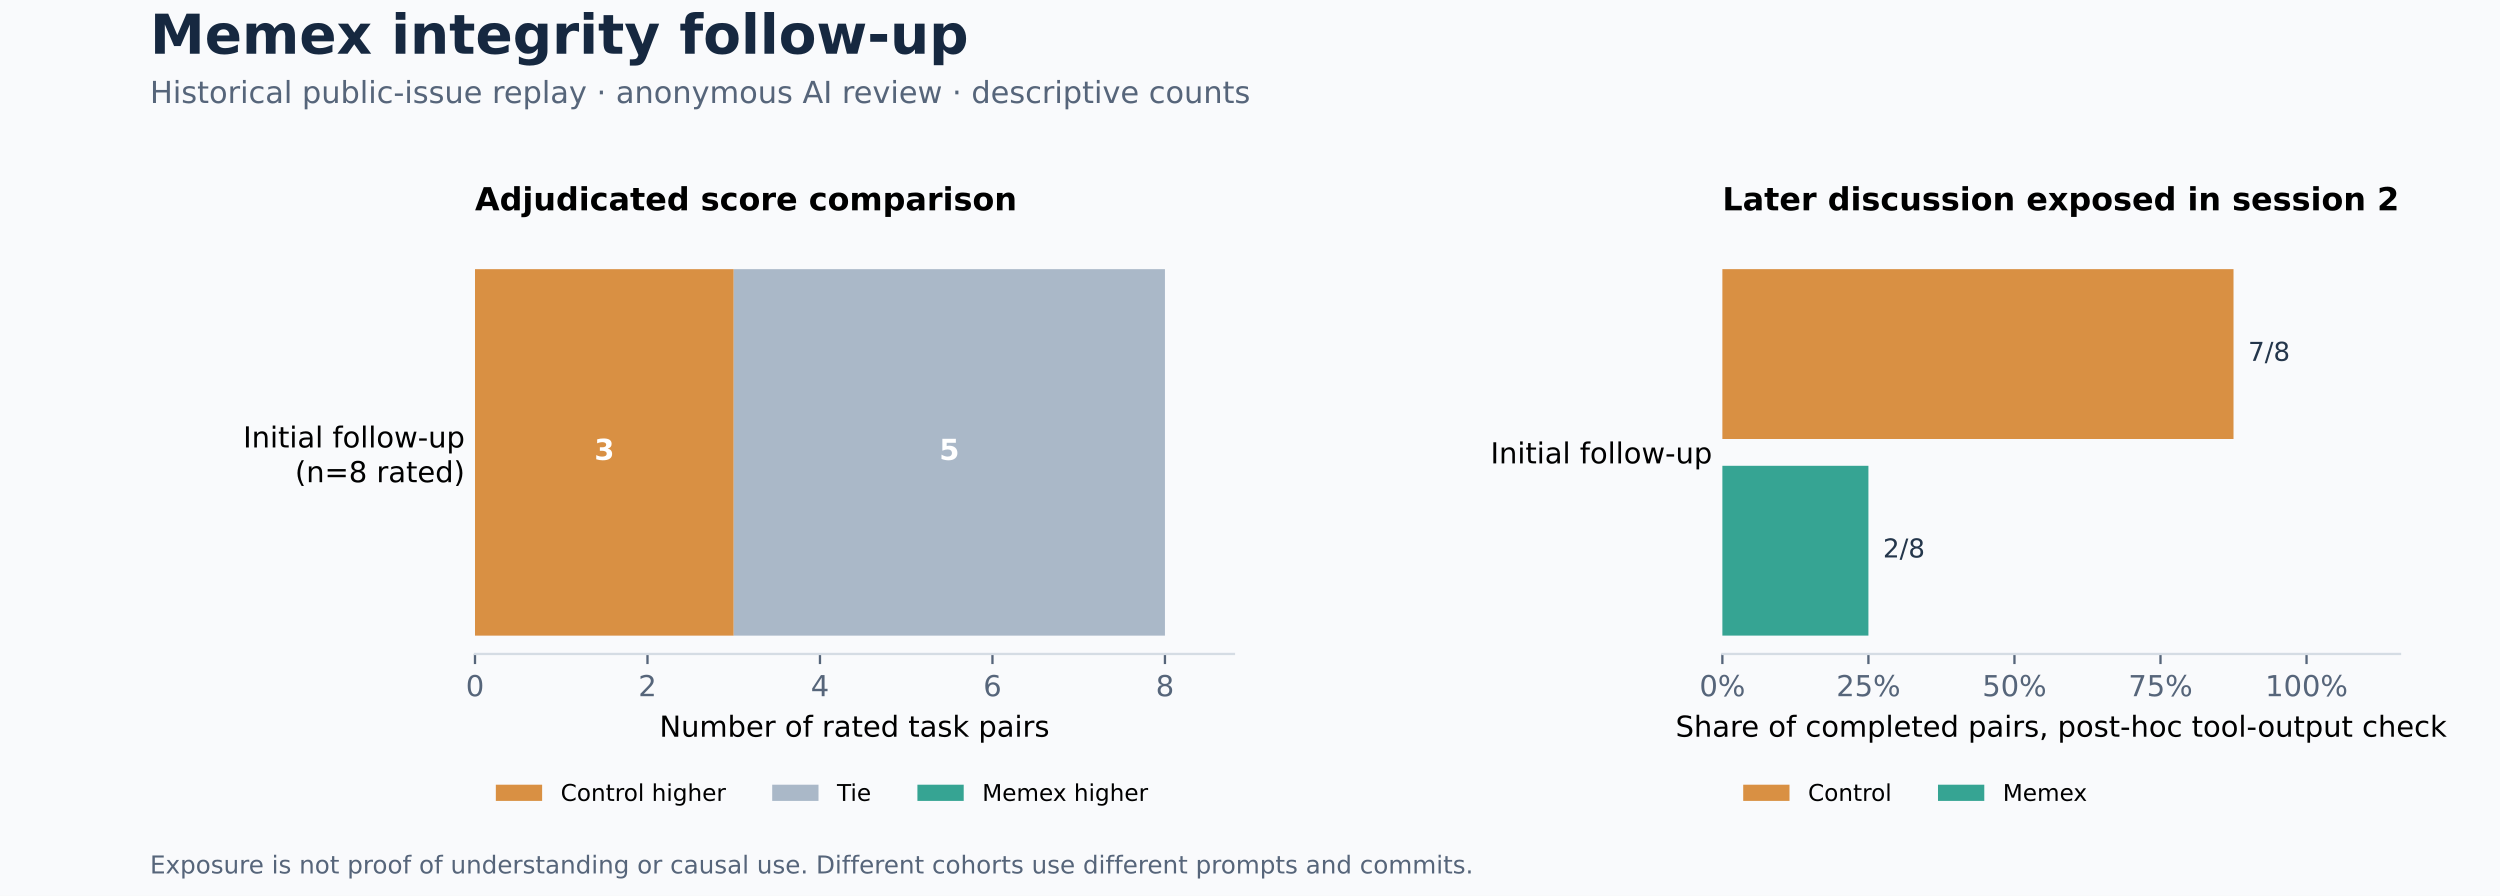
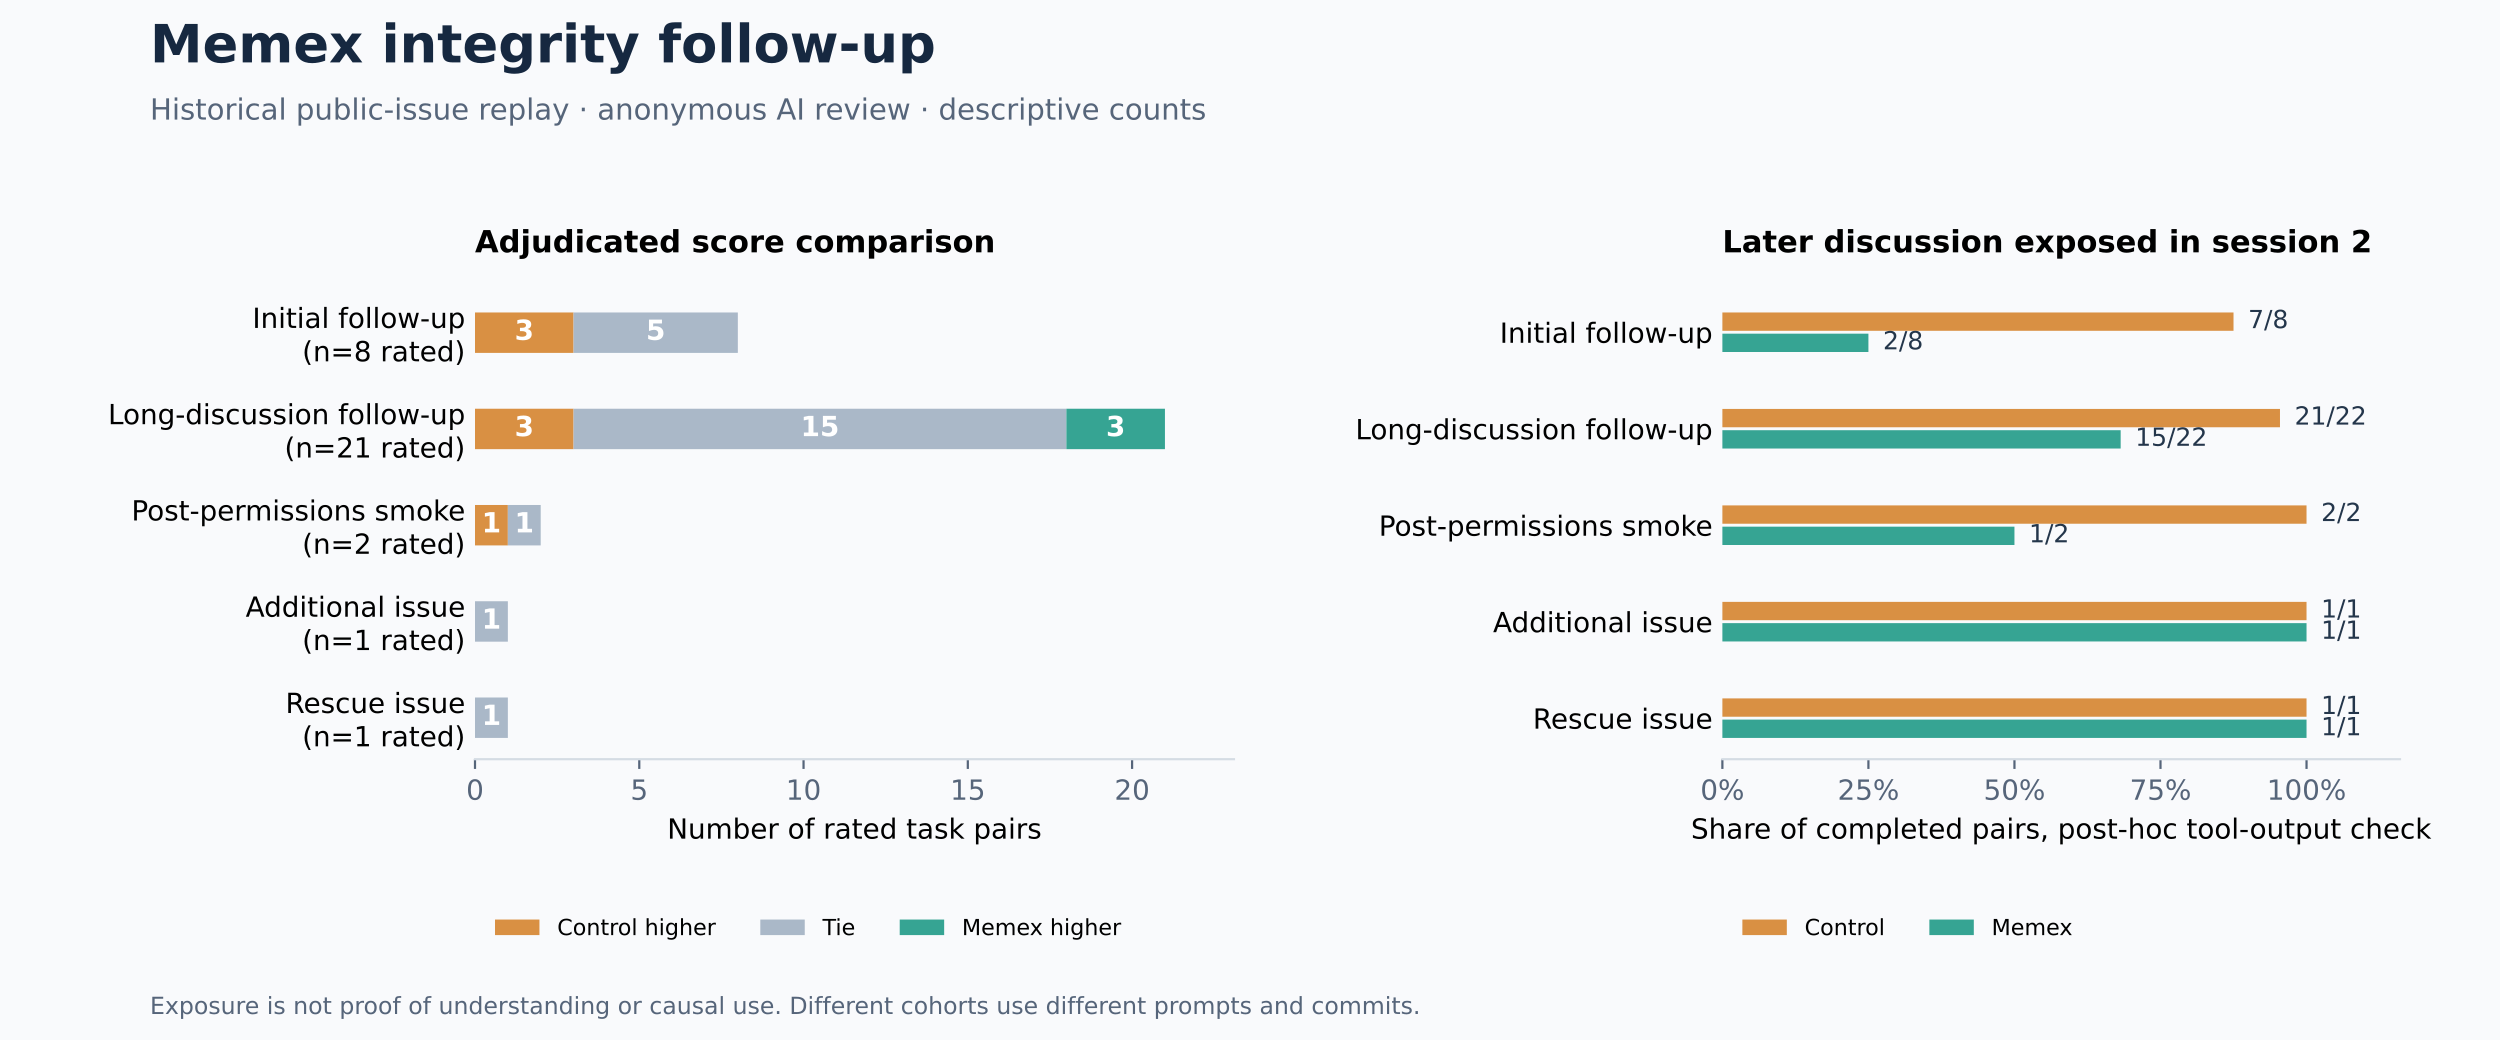
- <svg xmlns="http://www.w3.org/2000/svg" xmlns:xlink="http://www.w3.org/1999/xlink" width="864pt" height="309.6pt" viewBox="0 0 864 309.6" version="1.1">
+ <svg xmlns="http://www.w3.org/2000/svg" xmlns:xlink="http://www.w3.org/1999/xlink" width="900pt" height="374.4pt" viewBox="0 0 900 374.4" version="1.1">
  <defs>
    <style type="text/css">*{stroke-linejoin: round; stroke-linecap: butt}</style>
  </defs>
  <g id="figure_1">
    <g id="patch_1">
-       <path d="M 0 309.6 L 864 309.6 L 864 0 L 0 0 z " style="fill: #f9fafc" />
+       <path d="M 0 374.4 L 900 374.4 L 900 0 L 0 0 z " style="fill: #f9fafc" />
    </g>
    <g id="axes_1">
      <g id="patch_2">
-         <path d="M 164.16 226.008 L 426.45 226.008 L 426.45 86.688 L 164.16 86.688 z " style="fill: #f9fafc" />
+         <path d="M 171 273.312 L 444.219 273.312 L 444.219 104.832 L 171 104.832 z " style="fill: #f9fafc" />
      </g>
      <g id="patch_3">
-         <path d="M 164.16 93.021 L 253.577 93.021 L 253.577 219.675 L 164.16 219.675 z " clip-path="url(#pbb0008b07d)" style="fill: #d99043" />
+         <path d="M 171 112.49 L 206.483 112.49 L 206.483 127.044 L 171 127.044 z " clip-path="url(#pad8d9f9bb5)" style="fill: #d99043" />
      </g>
      <g id="patch_4">
-         <path d="M 253.577 93.021 L 402.606 93.021 L 402.606 219.675 L 253.577 219.675 z " clip-path="url(#pbb0008b07d)" style="fill: #aab8c8" />
+         <path d="M 171 147.143 L 206.483 147.143 L 206.483 161.697 L 171 161.697 z " clip-path="url(#pad8d9f9bb5)" style="fill: #d99043" />
      </g>
      <g id="patch_5">
-         <path d="M 402.606 93.021 L 402.606 93.021 L 402.606 219.675 L 402.606 219.675 z " clip-path="url(#pbb0008b07d)" style="fill: #36a493" />
+         <path d="M 171 181.795 L 182.828 181.795 L 182.828 196.349 L 171 196.349 z " clip-path="url(#pad8d9f9bb5)" style="fill: #d99043" />
+       </g>
+       <g id="patch_6">
+         <path d="M 171 216.447 L 171 216.447 L 171 231.001 L 171 231.001 z " clip-path="url(#pad8d9f9bb5)" style="fill: #d99043" />
+       </g>
+       <g id="patch_7">
+         <path d="M 171 251.1 L 171 251.1 L 171 265.654 L 171 265.654 z " clip-path="url(#pad8d9f9bb5)" style="fill: #d99043" />
+       </g>
+       <g id="patch_8">
+         <path d="M 206.483 112.49 L 265.621 112.49 L 265.621 127.044 L 206.483 127.044 z " clip-path="url(#pad8d9f9bb5)" style="fill: #aab8c8" />
+       </g>
+       <g id="patch_9">
+         <path d="M 206.483 147.143 L 383.898 147.143 L 383.898 161.697 L 206.483 161.697 z " clip-path="url(#pad8d9f9bb5)" style="fill: #aab8c8" />
+       </g>
+       <g id="patch_10">
+         <path d="M 182.828 181.795 L 194.655 181.795 L 194.655 196.349 L 182.828 196.349 z " clip-path="url(#pad8d9f9bb5)" style="fill: #aab8c8" />
+       </g>
+       <g id="patch_11">
+         <path d="M 171 216.447 L 182.828 216.447 L 182.828 231.001 L 171 231.001 z " clip-path="url(#pad8d9f9bb5)" style="fill: #aab8c8" />
+       </g>
+       <g id="patch_12">
+         <path d="M 171 251.1 L 182.828 251.1 L 182.828 265.654 L 171 265.654 z " clip-path="url(#pad8d9f9bb5)" style="fill: #aab8c8" />
+       </g>
+       <g id="patch_13">
+         <path d="M 265.621 112.49 L 265.621 112.49 L 265.621 127.044 L 265.621 127.044 z " clip-path="url(#pad8d9f9bb5)" style="fill: #36a493" />
+       </g>
+       <g id="patch_14">
+         <path d="M 383.898 147.143 L 419.381 147.143 L 419.381 161.697 L 383.898 161.697 z " clip-path="url(#pad8d9f9bb5)" style="fill: #36a493" />
+       </g>
+       <g id="patch_15">
+         <path d="M 194.655 181.795 L 194.655 181.795 L 194.655 196.349 L 194.655 196.349 z " clip-path="url(#pad8d9f9bb5)" style="fill: #36a493" />
+       </g>
+       <g id="patch_16">
+         <path d="M 182.828 216.447 L 182.828 216.447 L 182.828 231.001 L 182.828 231.001 z " clip-path="url(#pad8d9f9bb5)" style="fill: #36a493" />
+       </g>
+       <g id="patch_17">
+         <path d="M 182.828 251.1 L 182.828 251.1 L 182.828 265.654 L 182.828 265.654 z " clip-path="url(#pad8d9f9bb5)" style="fill: #36a493" />
      </g>
      <g id="matplotlib.axis_1">
        <g id="xtick_1">
          <g id="line2d_1">
            <defs>
-               <path id="me31d059b8c" d="M 0 0 L 0 3.5 " style="stroke: #56657a; stroke-width: 0.8" />
+               <path id="m4731a418ac" d="M 0 0 L 0 3.5 " style="stroke: #56657a; stroke-width: 0.8" />
            </defs>
            <g>
-               <use xlink:href="#me31d059b8c" x="164.16" y="226.008" style="fill: #56657a; stroke: #56657a; stroke-width: 0.8" />
+               <use xlink:href="#m4731a418ac" x="171" y="273.312" style="fill: #56657a; stroke: #56657a; stroke-width: 0.8" />
            </g>
          </g>
          <g id="text_1">
-             <text style="font-size: 10px; font-family: 'DejaVu Sans'; text-anchor: middle; fill: #56657a" x="164.16" y="240.606" transform="rotate(-0 164.16 240.6057)">0</text>
+             <text style="font-size: 10px; font-family: 'DejaVu Sans'; text-anchor: middle; fill: #56657a" x="171" y="287.91" transform="rotate(-0 171 287.9097)">0</text>
          </g>
        </g>
        <g id="xtick_2">
          <g id="line2d_2">
            <g>
-               <use xlink:href="#me31d059b8c" x="223.771" y="226.008" style="fill: #56657a; stroke: #56657a; stroke-width: 0.8" />
+               <use xlink:href="#m4731a418ac" x="230.138" y="273.312" style="fill: #56657a; stroke: #56657a; stroke-width: 0.8" />
            </g>
          </g>
          <g id="text_2">
-             <text style="font-size: 10px; font-family: 'DejaVu Sans'; text-anchor: middle; fill: #56657a" x="223.771" y="240.606" transform="rotate(-0 223.7714 240.6057)">2</text>
+             <text style="font-size: 10px; font-family: 'DejaVu Sans'; text-anchor: middle; fill: #56657a" x="230.138" y="287.91" transform="rotate(-0 230.1383 287.9097)">5</text>
          </g>
        </g>
        <g id="xtick_3">
          <g id="line2d_3">
            <g>
-               <use xlink:href="#me31d059b8c" x="283.383" y="226.008" style="fill: #56657a; stroke: #56657a; stroke-width: 0.8" />
+               <use xlink:href="#m4731a418ac" x="289.277" y="273.312" style="fill: #56657a; stroke: #56657a; stroke-width: 0.8" />
            </g>
          </g>
          <g id="text_3">
-             <text style="font-size: 10px; font-family: 'DejaVu Sans'; text-anchor: middle; fill: #56657a" x="283.383" y="240.606" transform="rotate(-0 283.3828 240.6057)">4</text>
+             <text style="font-size: 10px; font-family: 'DejaVu Sans'; text-anchor: middle; fill: #56657a" x="289.277" y="287.91" transform="rotate(-0 289.2765 287.9097)">10</text>
          </g>
        </g>
        <g id="xtick_4">
          <g id="line2d_4">
            <g>
-               <use xlink:href="#me31d059b8c" x="342.994" y="226.008" style="fill: #56657a; stroke: #56657a; stroke-width: 0.8" />
+               <use xlink:href="#m4731a418ac" x="348.415" y="273.312" style="fill: #56657a; stroke: #56657a; stroke-width: 0.8" />
            </g>
          </g>
          <g id="text_4">
-             <text style="font-size: 10px; font-family: 'DejaVu Sans'; text-anchor: middle; fill: #56657a" x="342.994" y="240.606" transform="rotate(-0 342.9941 240.6057)">6</text>
+             <text style="font-size: 10px; font-family: 'DejaVu Sans'; text-anchor: middle; fill: #56657a" x="348.415" y="287.91" transform="rotate(-0 348.4148 287.9097)">15</text>
          </g>
        </g>
        <g id="xtick_5">
          <g id="line2d_5">
            <g>
-               <use xlink:href="#me31d059b8c" x="402.606" y="226.008" style="fill: #56657a; stroke: #56657a; stroke-width: 0.8" />
+               <use xlink:href="#m4731a418ac" x="407.553" y="273.312" style="fill: #56657a; stroke: #56657a; stroke-width: 0.8" />
            </g>
          </g>
          <g id="text_5">
-             <text style="font-size: 10px; font-family: 'DejaVu Sans'; text-anchor: middle; fill: #56657a" x="402.606" y="240.606" transform="rotate(-0 402.6055 240.6057)">8</text>
+             <text style="font-size: 10px; font-family: 'DejaVu Sans'; text-anchor: middle; fill: #56657a" x="407.553" y="287.91" transform="rotate(-0 407.5531 287.9097)">20</text>
          </g>
        </g>
        <g id="text_6">
-           <text style="font-size: 10px; font-family: 'DejaVu Sans'; text-anchor: middle" x="295.305" y="254.606" transform="rotate(-0 295.305 254.6064)">Number of rated task pairs</text>
+           <text style="font-size: 10px; font-family: 'DejaVu Sans'; text-anchor: middle" x="307.609" y="301.91" transform="rotate(-0 307.6094 301.9104)">Number of rated task pairs</text>
        </g>
      </g>
      <g id="matplotlib.axis_2">
        <g id="ytick_1">
          <g id="line2d_6" />
          <g id="text_7">
-             <text style="font-size: 10px; font-family: 'DejaVu Sans'" transform="translate(84.02563 154.6463)">Initial follow-up</text>
-             <text style="font-size: 10px; font-family: 'DejaVu Sans'" transform="translate(101.9381 166.6491)">(n=8 rated)</text>
-           </g>
-         </g>
-       </g>
-       <g id="patch_6">
-         <path d="M 164.16 226.008 L 426.45 226.008 " style="fill: none; stroke: #d5dce4; stroke-width: 0.8; stroke-linejoin: miter; stroke-linecap: square" />
-       </g>
-       <g id="text_8">
-         <text style="font-weight: 700; font-size: 10px; font-family: 'DejaVu Sans'; text-anchor: middle; fill: #ffffff" x="208.869" y="158.946" transform="rotate(-0 208.8685 158.9457)">3</text>
-       </g>
-       <g id="text_9">
-         <text style="font-weight: 700; font-size: 10px; font-family: 'DejaVu Sans'; text-anchor: middle; fill: #ffffff" x="328.091" y="158.946" transform="rotate(-0 328.0913 158.9457)">5</text>
-       </g>
-       <g id="text_10">
-         <text style="font-weight: 700; font-size: 11px; font-family: 'DejaVu Sans'; text-anchor: start" x="164.16" y="72.688" transform="rotate(-0 164.16 72.688)">Adjudicated score comparison</text>
+             <text style="font-size: 10px; font-family: 'DejaVu Sans'" transform="translate(90.86562 118.0655)">Initial follow-up</text>
+             <text style="font-size: 10px; font-family: 'DejaVu Sans'" transform="translate(108.7781 130.0683)">(n=8 rated)</text>
+           </g>
+         </g>
+         <g id="ytick_2">
+           <g id="line2d_7" />
+           <g id="text_8">
+             <text style="font-size: 10px; font-family: 'DejaVu Sans'" transform="translate(38.90156 152.7179)">Long-discussion follow-up</text>
+             <text style="font-size: 10px; font-family: 'DejaVu Sans'" transform="translate(102.4156 164.7207)">(n=21 rated)</text>
+           </g>
+         </g>
+         <g id="ytick_3">
+           <g id="line2d_8" />
+           <g id="text_9">
+             <text style="font-size: 10px; font-family: 'DejaVu Sans'" transform="translate(47.31719 187.3703)">Post-permissions smoke</text>
+             <text style="font-size: 10px; font-family: 'DejaVu Sans'" transform="translate(108.7781 199.3731)">(n=2 rated)</text>
+           </g>
+         </g>
+         <g id="ytick_4">
+           <g id="line2d_9" />
+           <g id="text_10">
+             <text style="font-size: 10px; font-family: 'DejaVu Sans'" transform="translate(88.43281 222.0227)">Additional issue</text>
+             <text style="font-size: 10px; font-family: 'DejaVu Sans'" transform="translate(108.7781 234.0255)">(n=1 rated)</text>
+           </g>
+         </g>
+         <g id="ytick_5">
+           <g id="line2d_10" />
+           <g id="text_11">
+             <text style="font-size: 10px; font-family: 'DejaVu Sans'" transform="translate(102.7828 256.6752)">Rescue issue</text>
+             <text style="font-size: 10px; font-family: 'DejaVu Sans'" transform="translate(108.7781 268.6779)">(n=1 rated)</text>
+           </g>
+         </g>
+       </g>
+       <g id="patch_18">
+         <path d="M 171 273.312 L 444.219 273.312 " style="fill: none; stroke: #d5dce4; stroke-width: 0.8; stroke-linejoin: miter; stroke-linecap: square" />
+       </g>
+       <g id="text_12">
+         <text style="font-weight: 700; font-size: 10px; font-family: 'DejaVu Sans'; text-anchor: middle; fill: #ffffff" x="188.741" y="122.365" transform="rotate(-0 188.7415 122.3648)">3</text>
+       </g>
+       <g id="text_13">
+         <text style="font-weight: 700; font-size: 10px; font-family: 'DejaVu Sans'; text-anchor: middle; fill: #ffffff" x="188.741" y="157.017" transform="rotate(-0 188.7415 157.0172)">3</text>
+       </g>
+       <g id="text_14">
+         <text style="font-weight: 700; font-size: 10px; font-family: 'DejaVu Sans'; text-anchor: middle; fill: #ffffff" x="176.914" y="191.67" transform="rotate(-0 176.9138 191.6697)">1</text>
+       </g>
+       <g id="text_15">
+         <text style="font-weight: 700; font-size: 10px; font-family: 'DejaVu Sans'; text-anchor: middle; fill: #ffffff" x="236.052" y="122.365" transform="rotate(-0 236.0521 122.3648)">5</text>
+       </g>
+       <g id="text_16">
+         <text style="font-weight: 700; font-size: 10px; font-family: 'DejaVu Sans'; text-anchor: middle; fill: #ffffff" x="295.19" y="157.017" transform="rotate(-0 295.1904 157.0172)">15</text>
+       </g>
+       <g id="text_17">
+         <text style="font-weight: 700; font-size: 10px; font-family: 'DejaVu Sans'; text-anchor: middle; fill: #ffffff" x="188.741" y="191.67" transform="rotate(-0 188.7415 191.6697)">1</text>
+       </g>
+       <g id="text_18">
+         <text style="font-weight: 700; font-size: 10px; font-family: 'DejaVu Sans'; text-anchor: middle; fill: #ffffff" x="176.914" y="226.322" transform="rotate(-0 176.9138 226.3221)">1</text>
+       </g>
+       <g id="text_19">
+         <text style="font-weight: 700; font-size: 10px; font-family: 'DejaVu Sans'; text-anchor: middle; fill: #ffffff" x="176.914" y="260.974" transform="rotate(-0 176.9138 260.9745)">1</text>
+       </g>
+       <g id="text_20">
+         <text style="font-weight: 700; font-size: 10px; font-family: 'DejaVu Sans'; text-anchor: middle; fill: #ffffff" x="401.639" y="157.017" transform="rotate(-0 401.6393 157.0172)">3</text>
+       </g>
+       <g id="text_21">
+         <text style="font-weight: 700; font-size: 11px; font-family: 'DejaVu Sans'; text-anchor: start" x="171" y="90.832" transform="rotate(-0 171 90.832)">Adjudicated score comparison</text>
      </g>
      <g id="legend_1">
-         <g id="patch_7">
-           <path d="M 171.36 276.794 L 187.36 276.794 L 187.36 271.194 L 171.36 271.194 z " style="fill: #d99043" />
-         </g>
-         <g id="text_11">
-           <text style="font-size: 8px; font-family: 'DejaVu Sans'; text-anchor: start" x="193.76" y="276.794" transform="rotate(-0 193.76 276.7937)">Control higher</text>
-         </g>
-         <g id="patch_8">
-           <path d="M 266.873 276.794 L 282.873 276.794 L 282.873 271.194 L 266.873 271.194 z " style="fill: #aab8c8" />
-         </g>
-         <g id="text_12">
-           <text style="font-size: 8px; font-family: 'DejaVu Sans'; text-anchor: start" x="289.272" y="276.794" transform="rotate(-0 289.2725 276.7937)">Tie</text>
-         </g>
-         <g id="patch_9">
-           <path d="M 317.058 276.794 L 333.058 276.794 L 333.058 271.194 L 317.058 271.194 z " style="fill: #36a493" />
-         </g>
-         <g id="text_13">
-           <text style="font-size: 8px; font-family: 'DejaVu Sans'; text-anchor: start" x="339.457" y="276.794" transform="rotate(-0 339.4575 276.7937)">Memex higher</text>
+         <g id="patch_19">
+           <path d="M 178.2 336.637 L 194.2 336.637 L 194.2 331.037 L 178.2 331.037 z " style="fill: #d99043" />
+         </g>
+         <g id="text_22">
+           <text style="font-size: 8px; font-family: 'DejaVu Sans'; text-anchor: start" x="200.6" y="336.637" transform="rotate(-0 200.6 336.6365)">Control higher</text>
+         </g>
+         <g id="patch_20">
+           <path d="M 273.712 336.637 L 289.712 336.637 L 289.712 331.037 L 273.712 331.037 z " style="fill: #aab8c8" />
+         </g>
+         <g id="text_23">
+           <text style="font-size: 8px; font-family: 'DejaVu Sans'; text-anchor: start" x="296.113" y="336.637" transform="rotate(-0 296.1125 336.6365)">Tie</text>
+         </g>
+         <g id="patch_21">
+           <path d="M 323.897 336.637 L 339.897 336.637 L 339.897 331.037 L 323.897 331.037 z " style="fill: #36a493" />
+         </g>
+         <g id="text_24">
+           <text style="font-size: 8px; font-family: 'DejaVu Sans'; text-anchor: start" x="346.298" y="336.637" transform="rotate(-0 346.2975 336.6365)">Memex higher</text>
        </g>
      </g>
    </g>
    <g id="axes_2">
-       <g id="patch_10">
-         <path d="M 595.252 226.008 L 829.44 226.008 L 829.44 86.688 L 595.252 86.688 z " style="fill: #f9fafc" />
-       </g>
-       <g id="patch_11">
-         <path d="M 595.252 93.021 L 771.903 93.021 L 771.903 151.714 L 595.252 151.714 z " clip-path="url(#p8dbf24f3c7)" style="fill: #d99043" />
-       </g>
-       <g id="patch_12">
-         <path d="M 595.252 160.982 L 645.724 160.982 L 645.724 219.675 L 595.252 219.675 z " clip-path="url(#p8dbf24f3c7)" style="fill: #36a493" />
+       <g id="patch_22">
+         <path d="M 620.055 273.312 L 864 273.312 L 864 104.832 L 620.055 104.832 z " style="fill: #f9fafc" />
+       </g>
+       <g id="patch_23">
+         <path d="M 620.055 112.49 L 804.065 112.49 L 804.065 119.089 L 620.055 119.089 z " clip-path="url(#p8e072c4ffa)" style="fill: #d99043" />
+       </g>
+       <g id="patch_24">
+         <path d="M 620.055 147.221 L 820.793 147.221 L 820.793 153.82 L 620.055 153.82 z " clip-path="url(#p8e072c4ffa)" style="fill: #d99043" />
+       </g>
+       <g id="patch_25">
+         <path d="M 620.055 181.952 L 830.352 181.952 L 830.352 188.551 L 620.055 188.551 z " clip-path="url(#p8e072c4ffa)" style="fill: #d99043" />
+       </g>
+       <g id="patch_26">
+         <path d="M 620.055 216.683 L 830.352 216.683 L 830.352 223.282 L 620.055 223.282 z " clip-path="url(#p8e072c4ffa)" style="fill: #d99043" />
+       </g>
+       <g id="patch_27">
+         <path d="M 620.055 251.414 L 830.352 251.414 L 830.352 258.013 L 620.055 258.013 z " clip-path="url(#p8e072c4ffa)" style="fill: #d99043" />
+       </g>
+       <g id="patch_28">
+         <path d="M 620.055 120.131 L 672.629 120.131 L 672.629 126.73 L 620.055 126.73 z " clip-path="url(#p8e072c4ffa)" style="fill: #36a493" />
+       </g>
+       <g id="patch_29">
+         <path d="M 620.055 154.862 L 763.439 154.862 L 763.439 161.461 L 620.055 161.461 z " clip-path="url(#p8e072c4ffa)" style="fill: #36a493" />
+       </g>
+       <g id="patch_30">
+         <path d="M 620.055 189.593 L 725.203 189.593 L 725.203 196.192 L 620.055 196.192 z " clip-path="url(#p8e072c4ffa)" style="fill: #36a493" />
+       </g>
+       <g id="patch_31">
+         <path d="M 620.055 224.324 L 830.352 224.324 L 830.352 230.923 L 620.055 230.923 z " clip-path="url(#p8e072c4ffa)" style="fill: #36a493" />
+       </g>
+       <g id="patch_32">
+         <path d="M 620.055 259.055 L 830.352 259.055 L 830.352 265.654 L 620.055 265.654 z " clip-path="url(#p8e072c4ffa)" style="fill: #36a493" />
      </g>
      <g id="matplotlib.axis_3">
        <g id="xtick_6">
-           <g id="line2d_7">
-             <g>
-               <use xlink:href="#me31d059b8c" x="595.252" y="226.008" style="fill: #56657a; stroke: #56657a; stroke-width: 0.8" />
-             </g>
-           </g>
-           <g id="text_14">
-             <text style="font-size: 10px; font-family: 'DejaVu Sans'; text-anchor: middle; fill: #56657a" x="595.252" y="240.606" transform="rotate(-0 595.2524 240.6057)">0%</text>
+           <g id="line2d_11">
+             <g>
+               <use xlink:href="#m4731a418ac" x="620.055" y="273.312" style="fill: #56657a; stroke: #56657a; stroke-width: 0.8" />
+             </g>
+           </g>
+           <g id="text_25">
+             <text style="font-size: 10px; font-family: 'DejaVu Sans'; text-anchor: middle; fill: #56657a" x="620.055" y="287.91" transform="rotate(-0 620.0546 287.9097)">0%</text>
          </g>
        </g>
        <g id="xtick_7">
-           <g id="line2d_8">
-             <g>
-               <use xlink:href="#me31d059b8c" x="645.724" y="226.008" style="fill: #56657a; stroke: #56657a; stroke-width: 0.8" />
-             </g>
-           </g>
-           <g id="text_15">
-             <text style="font-size: 10px; font-family: 'DejaVu Sans'; text-anchor: middle; fill: #56657a" x="645.724" y="240.606" transform="rotate(-0 645.7239 240.6057)">25%</text>
+           <g id="line2d_12">
+             <g>
+               <use xlink:href="#m4731a418ac" x="672.629" y="273.312" style="fill: #56657a; stroke: #56657a; stroke-width: 0.8" />
+             </g>
+           </g>
+           <g id="text_26">
+             <text style="font-size: 10px; font-family: 'DejaVu Sans'; text-anchor: middle; fill: #56657a" x="672.629" y="287.91" transform="rotate(-0 672.6291 287.9097)">25%</text>
          </g>
        </g>
        <g id="xtick_8">
-           <g id="line2d_9">
-             <g>
-               <use xlink:href="#me31d059b8c" x="696.195" y="226.008" style="fill: #56657a; stroke: #56657a; stroke-width: 0.8" />
-             </g>
-           </g>
-           <g id="text_16">
-             <text style="font-size: 10px; font-family: 'DejaVu Sans'; text-anchor: middle; fill: #56657a" x="696.195" y="240.606" transform="rotate(-0 696.1954 240.6057)">50%</text>
+           <g id="line2d_13">
+             <g>
+               <use xlink:href="#m4731a418ac" x="725.203" y="273.312" style="fill: #56657a; stroke: #56657a; stroke-width: 0.8" />
+             </g>
+           </g>
+           <g id="text_27">
+             <text style="font-size: 10px; font-family: 'DejaVu Sans'; text-anchor: middle; fill: #56657a" x="725.203" y="287.91" transform="rotate(-0 725.2035 287.9097)">50%</text>
          </g>
        </g>
        <g id="xtick_9">
-           <g id="line2d_10">
-             <g>
-               <use xlink:href="#me31d059b8c" x="746.667" y="226.008" style="fill: #56657a; stroke: #56657a; stroke-width: 0.8" />
-             </g>
-           </g>
-           <g id="text_17">
-             <text style="font-size: 10px; font-family: 'DejaVu Sans'; text-anchor: middle; fill: #56657a" x="746.667" y="240.606" transform="rotate(-0 746.6668 240.6057)">75%</text>
+           <g id="line2d_14">
+             <g>
+               <use xlink:href="#m4731a418ac" x="777.778" y="273.312" style="fill: #56657a; stroke: #56657a; stroke-width: 0.8" />
+             </g>
+           </g>
+           <g id="text_28">
+             <text style="font-size: 10px; font-family: 'DejaVu Sans'; text-anchor: middle; fill: #56657a" x="777.778" y="287.91" transform="rotate(-0 777.7779 287.9097)">75%</text>
          </g>
        </g>
        <g id="xtick_10">
-           <g id="line2d_11">
-             <g>
-               <use xlink:href="#me31d059b8c" x="797.138" y="226.008" style="fill: #56657a; stroke: #56657a; stroke-width: 0.8" />
-             </g>
-           </g>
-           <g id="text_18">
-             <text style="font-size: 10px; font-family: 'DejaVu Sans'; text-anchor: middle; fill: #56657a" x="797.138" y="240.606" transform="rotate(-0 797.1383 240.6057)">100%</text>
-           </g>
-         </g>
-         <g id="text_19">
-           <text style="font-size: 10px; font-family: 'DejaVu Sans'; text-anchor: middle" x="712.346" y="254.606" transform="rotate(-0 712.3462 254.6064)">Share of completed pairs, post-hoc tool-output check</text>
+           <g id="line2d_15">
+             <g>
+               <use xlink:href="#m4731a418ac" x="830.352" y="273.312" style="fill: #56657a; stroke: #56657a; stroke-width: 0.8" />
+             </g>
+           </g>
+           <g id="text_29">
+             <text style="font-size: 10px; font-family: 'DejaVu Sans'; text-anchor: middle; fill: #56657a" x="830.352" y="287.91" transform="rotate(-0 830.3524 287.9097)">100%</text>
+           </g>
+         </g>
+         <g id="text_30">
+           <text style="font-size: 10px; font-family: 'DejaVu Sans'; text-anchor: middle" x="742.027" y="301.91" transform="rotate(-0 742.0273 301.9104)">Share of completed pairs, post-hoc tool-output check</text>
        </g>
      </g>
      <g id="matplotlib.axis_4">
-         <g id="ytick_2">
-           <g id="line2d_12" />
-           <g id="text_20">
-             <text style="font-size: 10px; font-family: 'DejaVu Sans'; text-anchor: end" x="591.752" y="160.147" transform="rotate(-0 591.7524 160.1472)">Initial follow-up</text>
-           </g>
-         </g>
-       </g>
-       <g id="patch_13">
-         <path d="M 595.252 226.008 L 829.44 226.008 " style="fill: none; stroke: #d5dce4; stroke-width: 0.8; stroke-linejoin: miter; stroke-linecap: square" />
-       </g>
-       <g id="text_21">
-         <text style="font-size: 9px; font-family: 'DejaVu Sans'; text-anchor: start; fill: #24364b" x="776.95" y="124.705" transform="rotate(-0 776.9497 124.7054)">7/8</text>
-       </g>
-       <g id="text_22">
-         <text style="font-size: 9px; font-family: 'DejaVu Sans'; text-anchor: start; fill: #24364b" x="650.771" y="192.666" transform="rotate(-0 650.771 192.6664)">2/8</text>
-       </g>
-       <g id="text_23">
-         <text style="font-weight: 700; font-size: 11px; font-family: 'DejaVu Sans'; text-anchor: start" x="595.252" y="72.688" transform="rotate(-0 595.2524 72.688)">Later discussion exposed in session 2</text>
+         <g id="ytick_6">
+           <g id="line2d_16" />
+           <g id="text_31">
+             <text style="font-size: 10px; font-family: 'DejaVu Sans'; text-anchor: end" x="616.555" y="123.409" transform="rotate(-0 616.5546 123.4093)">Initial follow-up</text>
+           </g>
+         </g>
+         <g id="ytick_7">
+           <g id="line2d_17" />
+           <g id="text_32">
+             <text style="font-size: 10px; font-family: 'DejaVu Sans'; text-anchor: end" x="616.555" y="158.14" transform="rotate(-0 616.5546 158.1402)">Long-discussion follow-up</text>
+           </g>
+         </g>
+         <g id="ytick_8">
+           <g id="line2d_18" />
+           <g id="text_33">
+             <text style="font-size: 10px; font-family: 'DejaVu Sans'; text-anchor: end" x="616.555" y="192.871" transform="rotate(-0 616.5546 192.8712)">Post-permissions smoke</text>
+           </g>
+         </g>
+         <g id="ytick_9">
+           <g id="line2d_19" />
+           <g id="text_34">
+             <text style="font-size: 10px; font-family: 'DejaVu Sans'; text-anchor: end" x="616.555" y="227.602" transform="rotate(-0 616.5546 227.6022)">Additional issue</text>
+           </g>
+         </g>
+         <g id="ytick_10">
+           <g id="line2d_20" />
+           <g id="text_35">
+             <text style="font-size: 10px; font-family: 'DejaVu Sans'; text-anchor: end" x="616.555" y="262.333" transform="rotate(-0 616.5546 262.3332)">Rescue issue</text>
+           </g>
+         </g>
+       </g>
+       <g id="patch_33">
+         <path d="M 620.055 273.312 L 864 273.312 " style="fill: none; stroke: #d5dce4; stroke-width: 0.8; stroke-linejoin: miter; stroke-linecap: square" />
+       </g>
+       <g id="text_36">
+         <text style="font-size: 9px; font-family: 'DejaVu Sans'; text-anchor: start; fill: #24364b" x="809.323" y="118.128" transform="rotate(-0 809.3226 118.1275)">7/8</text>
+       </g>
+       <g id="text_37">
+         <text style="font-size: 9px; font-family: 'DejaVu Sans'; text-anchor: start; fill: #24364b" x="826.051" y="152.858" transform="rotate(-0 826.0508 152.8585)">21/22</text>
+       </g>
+       <g id="text_38">
+         <text style="font-size: 9px; font-family: 'DejaVu Sans'; text-anchor: start; fill: #24364b" x="835.61" y="187.589" transform="rotate(-0 835.6098 187.5895)">2/2</text>
+       </g>
+       <g id="text_39">
+         <text style="font-size: 9px; font-family: 'DejaVu Sans'; text-anchor: start; fill: #24364b" x="835.61" y="222.32" transform="rotate(-0 835.6098 222.3205)">1/1</text>
+       </g>
+       <g id="text_40">
+         <text style="font-size: 9px; font-family: 'DejaVu Sans'; text-anchor: start; fill: #24364b" x="835.61" y="257.051" transform="rotate(-0 835.6098 257.0514)">1/1</text>
+       </g>
+       <g id="text_41">
+         <text style="font-size: 9px; font-family: 'DejaVu Sans'; text-anchor: start; fill: #24364b" x="677.887" y="125.768" transform="rotate(-0 677.8865 125.7683)">2/8</text>
+       </g>
+       <g id="text_42">
+         <text style="font-size: 9px; font-family: 'DejaVu Sans'; text-anchor: start; fill: #24364b" x="768.697" y="160.499" transform="rotate(-0 768.6969 160.4993)">15/22</text>
+       </g>
+       <g id="text_43">
+         <text style="font-size: 9px; font-family: 'DejaVu Sans'; text-anchor: start; fill: #24364b" x="730.461" y="195.23" transform="rotate(-0 730.4609 195.2303)">1/2</text>
+       </g>
+       <g id="text_44">
+         <text style="font-size: 9px; font-family: 'DejaVu Sans'; text-anchor: start; fill: #24364b" x="835.61" y="229.961" transform="rotate(-0 835.6098 229.9613)">1/1</text>
+       </g>
+       <g id="text_45">
+         <text style="font-size: 9px; font-family: 'DejaVu Sans'; text-anchor: start; fill: #24364b" x="835.61" y="264.692" transform="rotate(-0 835.6098 264.6923)">1/1</text>
+       </g>
+       <g id="text_46">
+         <text style="font-weight: 700; font-size: 11px; font-family: 'DejaVu Sans'; text-anchor: start" x="620.055" y="90.832" transform="rotate(-0 620.0546 90.832)">Later discussion exposed in session 2</text>
      </g>
      <g id="legend_2">
-         <g id="patch_14">
-           <path d="M 602.452 276.794 L 618.452 276.794 L 618.452 271.194 L 602.452 271.194 z " style="fill: #d99043" />
-         </g>
-         <g id="text_24">
-           <text style="font-size: 8px; font-family: 'DejaVu Sans'; text-anchor: start" x="624.852" y="276.794" transform="rotate(-0 624.8524 276.7937)">Control</text>
-         </g>
-         <g id="patch_15">
-           <path d="M 669.77 276.794 L 685.77 276.794 L 685.77 271.194 L 669.77 271.194 z " style="fill: #36a493" />
-         </g>
-         <g id="text_25">
-           <text style="font-size: 8px; font-family: 'DejaVu Sans'; text-anchor: start" x="692.17" y="276.794" transform="rotate(-0 692.1699 276.7937)">Memex</text>
-         </g>
-       </g>
-     </g>
-     <g id="text_26">
-       <text style="font-weight: 700; font-size: 19px; font-family: 'DejaVu Sans'; text-anchor: start; fill: #162840" x="51.84" y="18.576" transform="rotate(-0 51.84 18.576)">Memex integrity follow-up</text>
-     </g>
-     <g id="text_27">
-       <text style="font-size: 10.5px; font-family: 'DejaVu Sans'; text-anchor: start; fill: #56657a" x="51.84" y="35.604" transform="rotate(-0 51.84 35.604)">Historical public-issue replay · anonymous AI review · descriptive counts</text>
-     </g>
-     <g id="text_28">
-       <text style="font-size: 8.5px; font-family: 'DejaVu Sans'; text-anchor: start; fill: #56657a" x="51.84" y="301.86" transform="rotate(-0 51.84 301.86)">Exposure is not proof of understanding or causal use. Different cohorts use different prompts and commits.</text>
+         <g id="patch_34">
+           <path d="M 627.255 336.637 L 643.255 336.637 L 643.255 331.037 L 627.255 331.037 z " style="fill: #d99043" />
+         </g>
+         <g id="text_47">
+           <text style="font-size: 8px; font-family: 'DejaVu Sans'; text-anchor: start" x="649.655" y="336.637" transform="rotate(-0 649.6546 336.6365)">Control</text>
+         </g>
+         <g id="patch_35">
+           <path d="M 694.572 336.637 L 710.572 336.637 L 710.572 331.037 L 694.572 331.037 z " style="fill: #36a493" />
+         </g>
+         <g id="text_48">
+           <text style="font-size: 8px; font-family: 'DejaVu Sans'; text-anchor: start" x="716.972" y="336.637" transform="rotate(-0 716.9721 336.6365)">Memex</text>
+         </g>
+       </g>
+     </g>
+     <g id="text_49">
+       <text style="font-weight: 700; font-size: 19px; font-family: 'DejaVu Sans'; text-anchor: start; fill: #162840" x="54" y="22.464" transform="rotate(-0 54 22.464)">Memex integrity follow-up</text>
+     </g>
+     <g id="text_50">
+       <text style="font-size: 10.5px; font-family: 'DejaVu Sans'; text-anchor: start; fill: #56657a" x="54" y="43.056" transform="rotate(-0 54 43.056)">Historical public-issue replay · anonymous AI review · descriptive counts</text>
+     </g>
+     <g id="text_51">
+       <text style="font-size: 8.5px; font-family: 'DejaVu Sans'; text-anchor: start; fill: #56657a" x="54" y="365.04" transform="rotate(-0 54 365.04)">Exposure is not proof of understanding or causal use. Different cohorts use different prompts and commits.</text>
    </g>
  </g>
  <defs>
-     <clipPath id="pbb0008b07d">
-       <rect x="164.16" y="86.688" width="262.29" height="139.32" />
+     <clipPath id="pad8d9f9bb5">
+       <rect x="171" y="104.832" width="273.219" height="168.48" />
    </clipPath>
-     <clipPath id="p8dbf24f3c7">
-       <rect x="595.252" y="86.688" width="234.188" height="139.32" />
+     <clipPath id="p8e072c4ffa">
+       <rect x="620.055" y="104.832" width="243.945" height="168.48" />
    </clipPath>
  </defs>
</svg>
